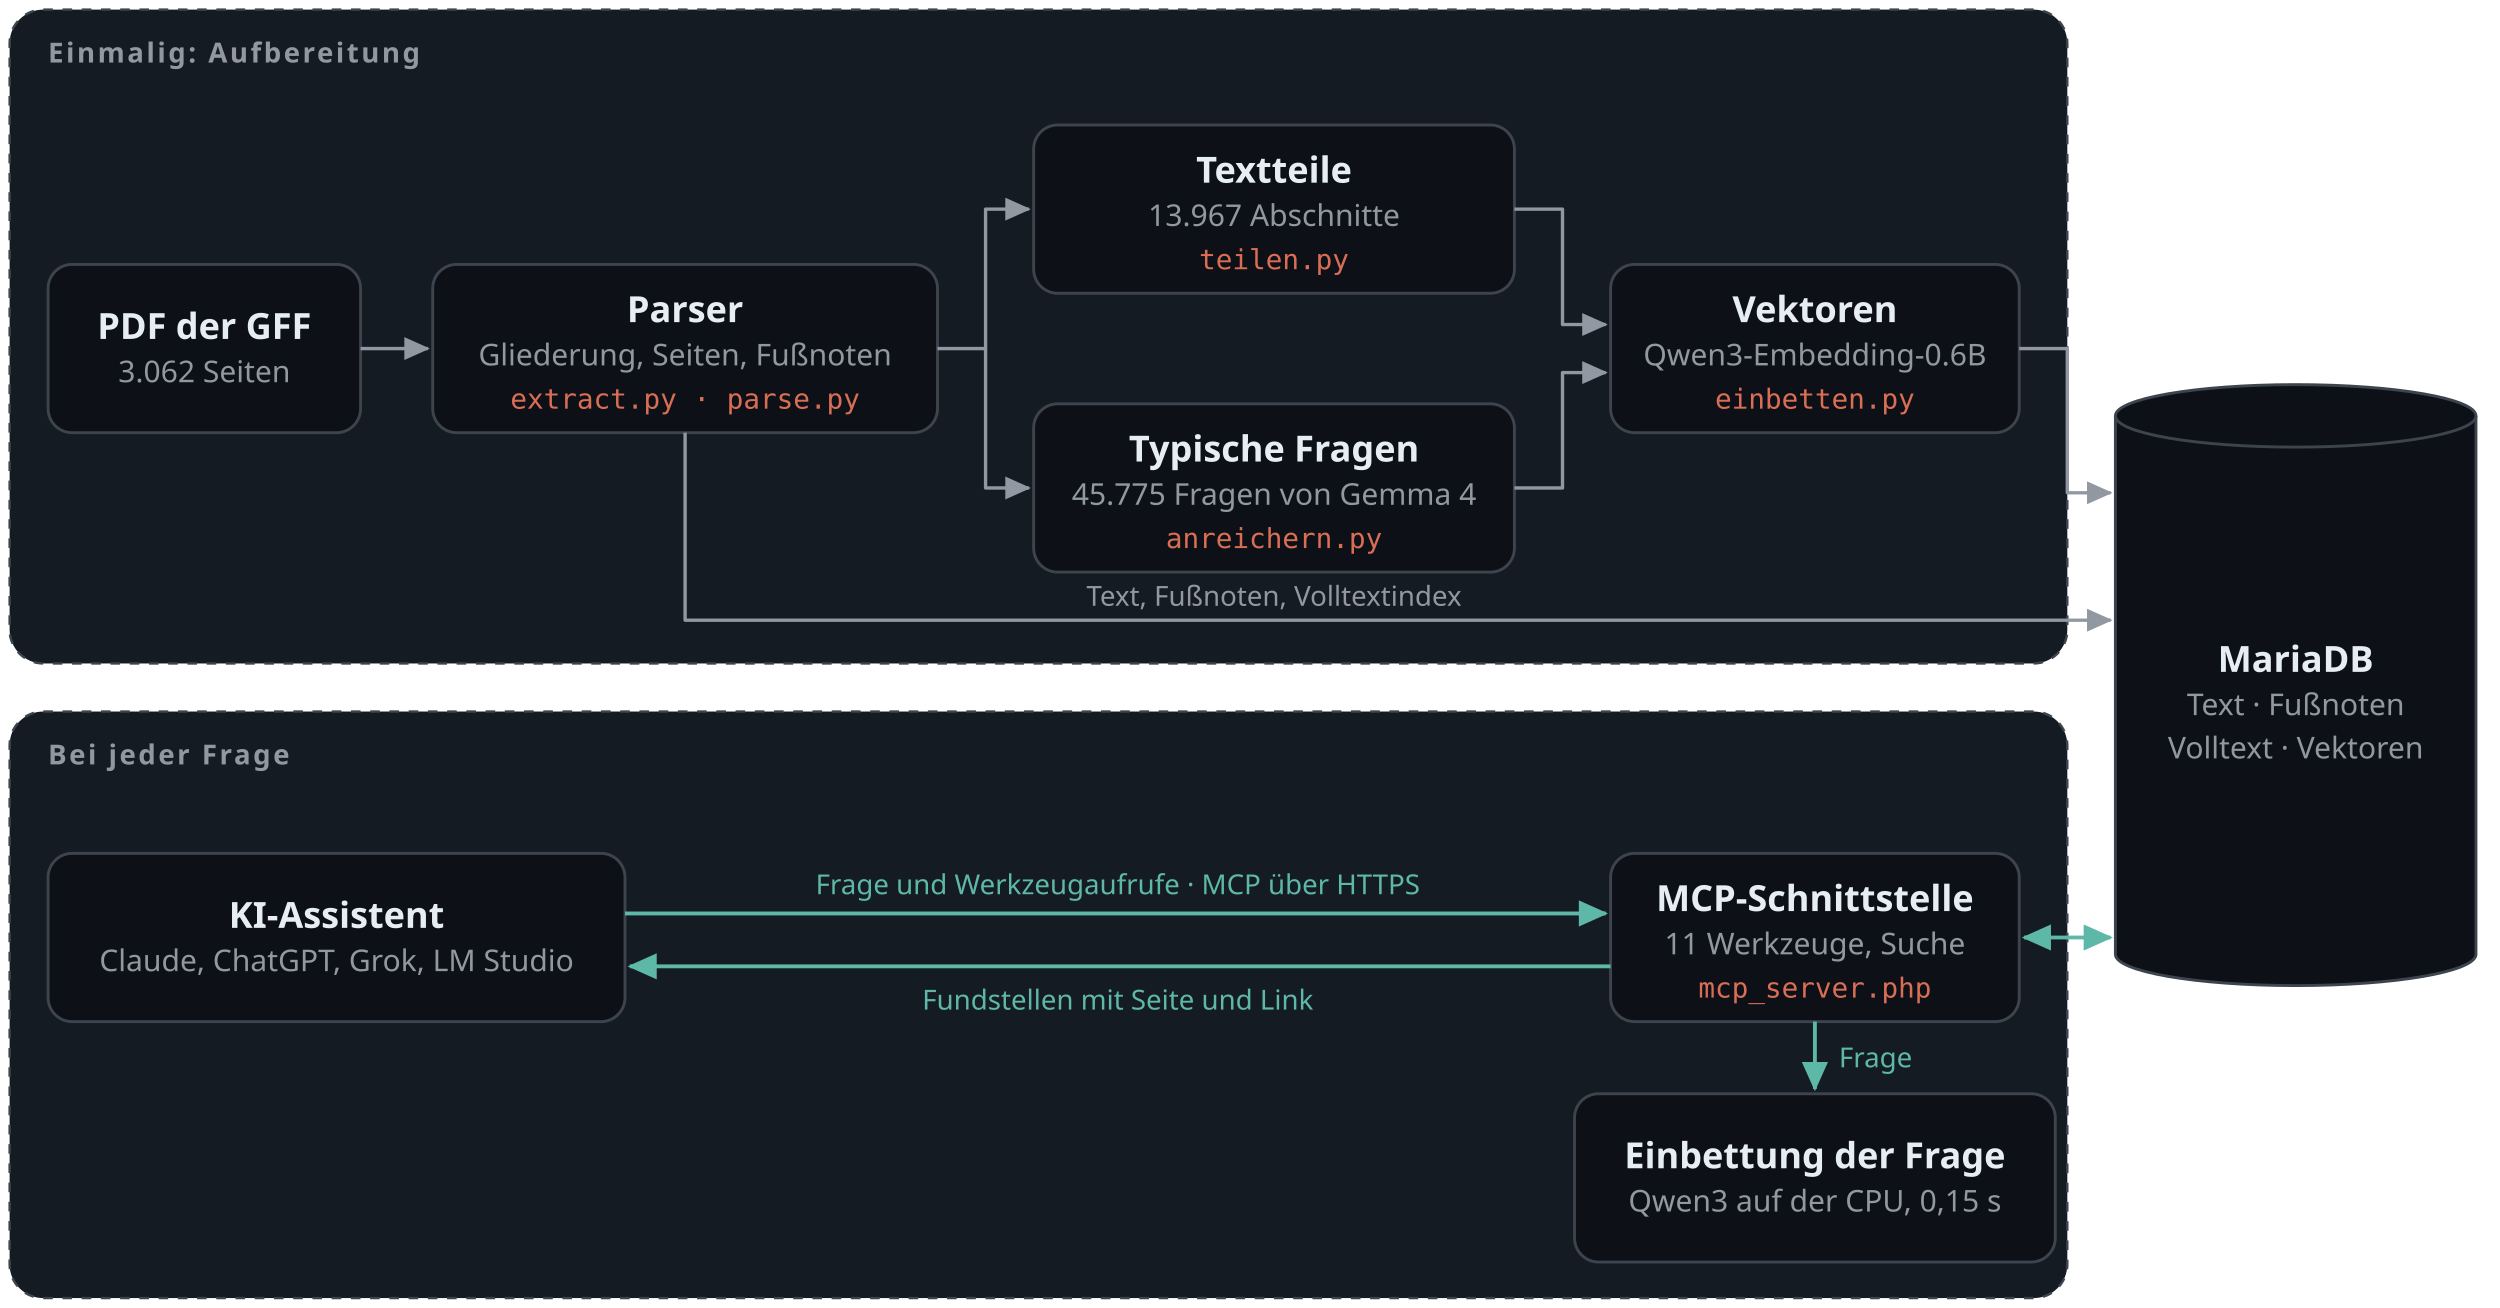
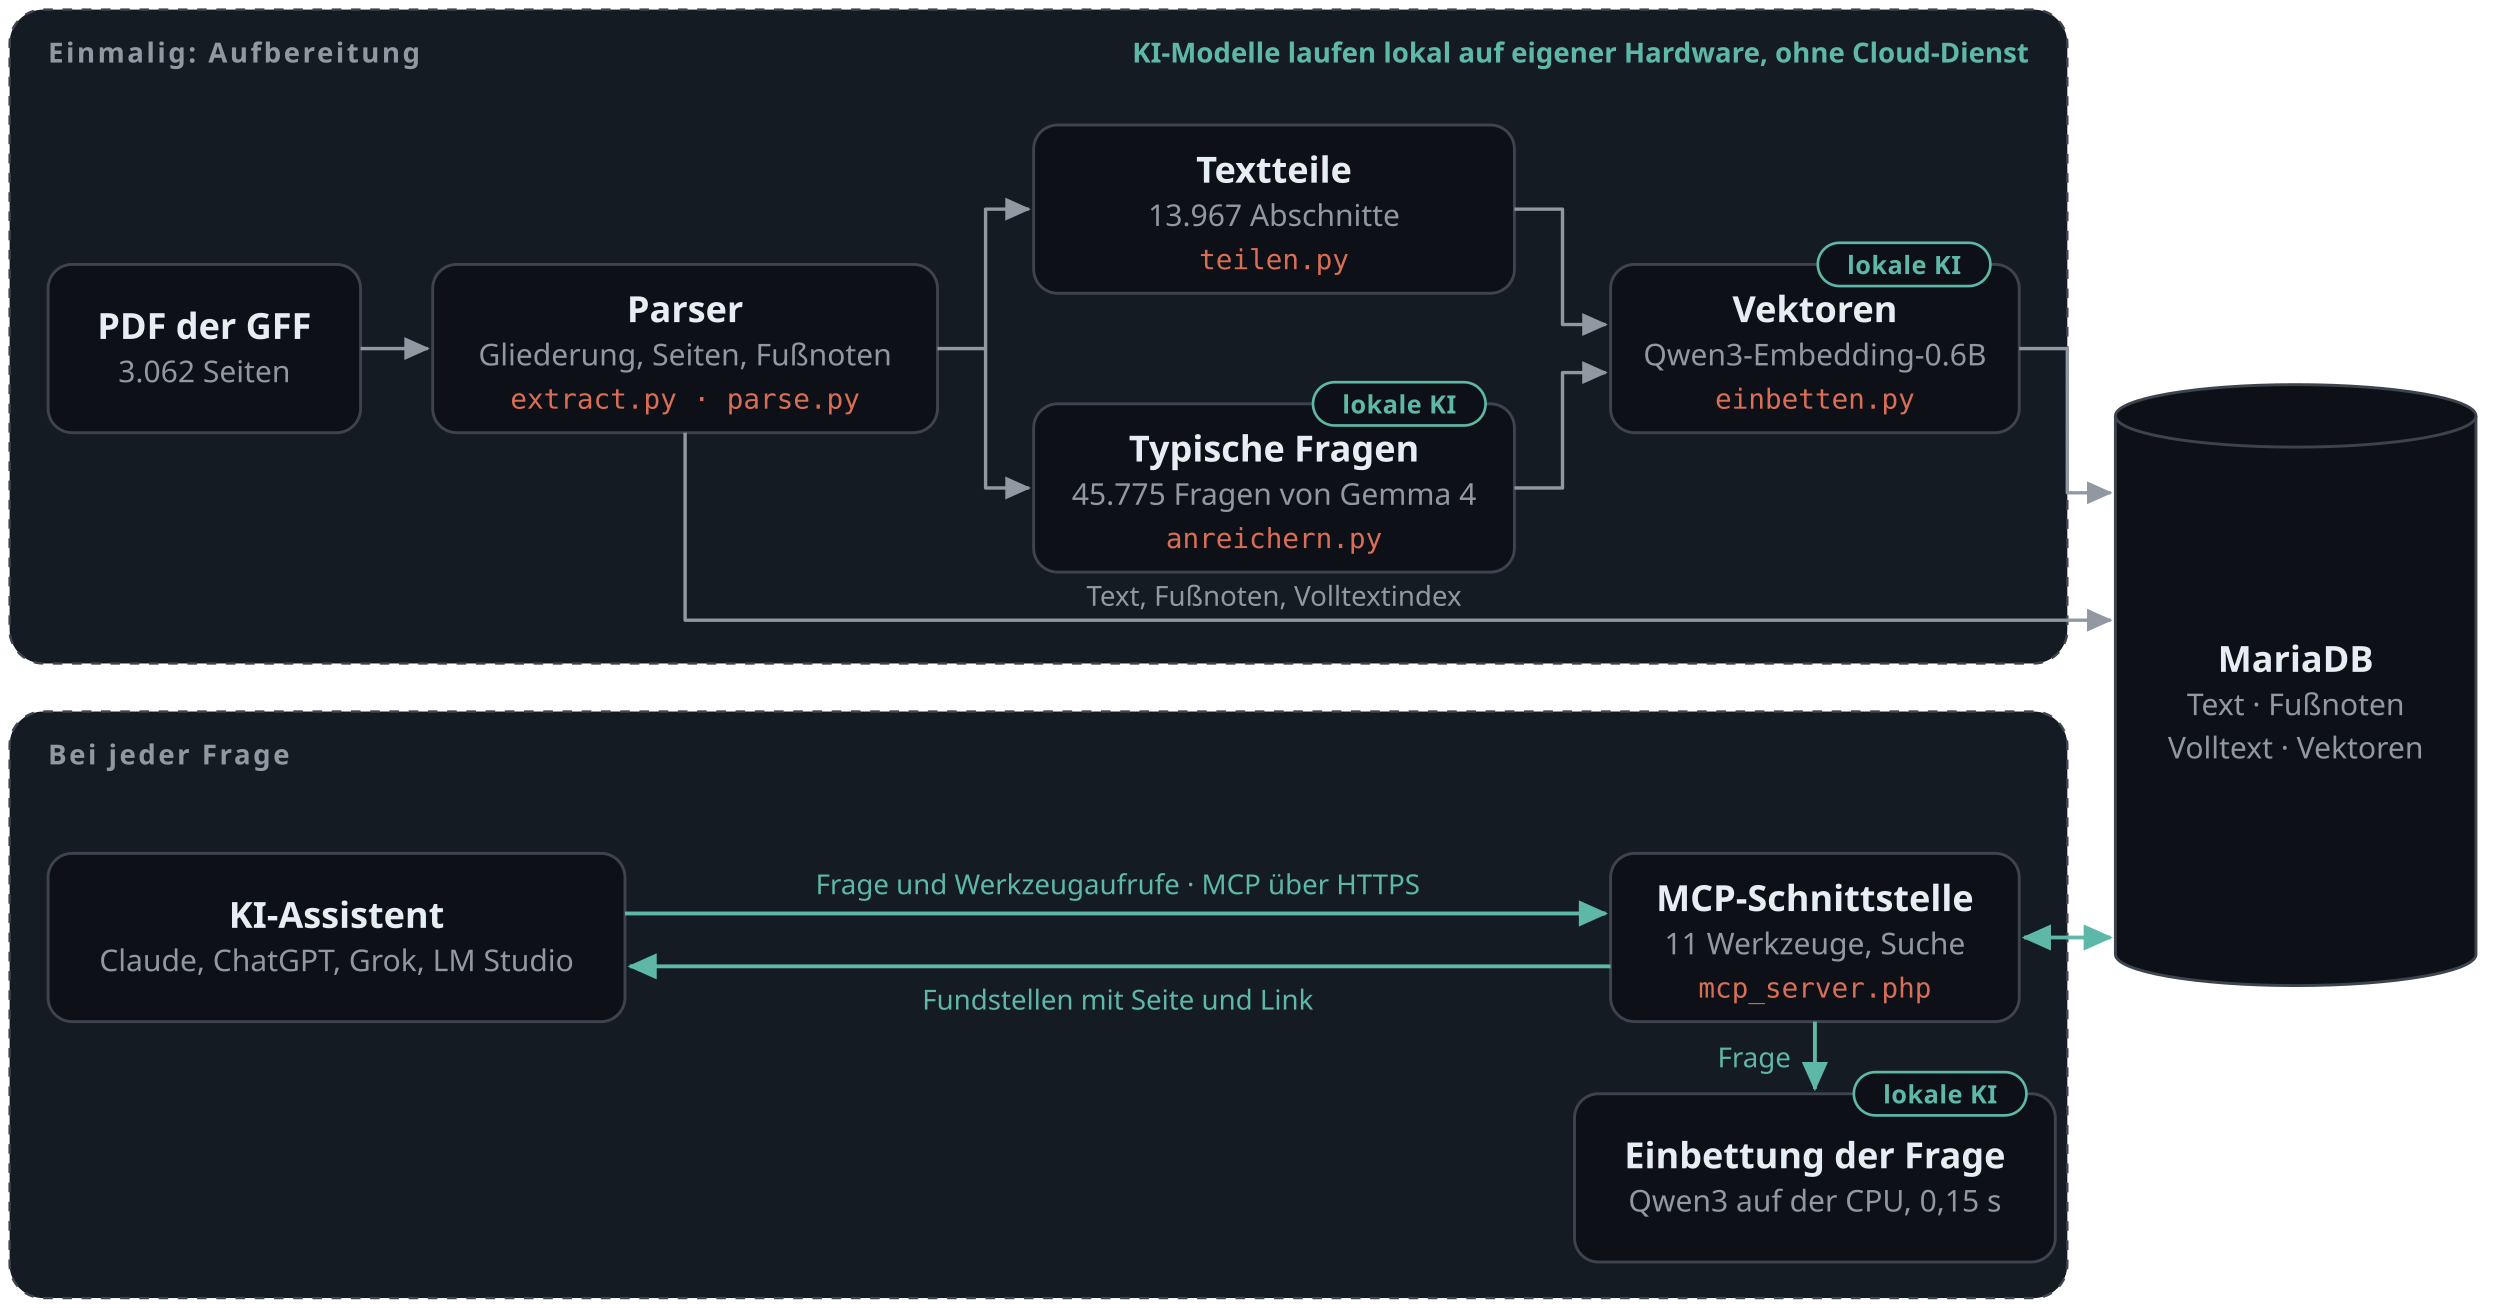
<svg xmlns="http://www.w3.org/2000/svg" viewBox="0 0 1040 544" class="d-quer" role="img" aria-labelledby="dq-titel dq-text">
  <style>
.d-bahn{fill:#151b23;stroke:#3d444d;stroke-dasharray:4 4}
.d-bahntitel{fill:#9198a1;font-size:11.5px;font-weight:600;letter-spacing:.09em;text-transform:uppercase}
.d-kasten{fill:#0d1117;stroke:#3d444d;stroke-width:1.2}
.d-t{fill:#e6edf3;font-size:15px;font-weight:600}
.d-d{fill:#9198a1;font-size:12.5px}
.d-f{fill:#da6e55;font-size:11.5px;font-family:ui-monospace,SFMono-Regular,"Cascadia Mono",Consolas,monospace}
.d-p{fill:none;stroke:#9198a1;stroke-width:1.4;stroke-linejoin:round}
.d-p.b{stroke:#5eb8a8;stroke-width:1.6}
.d-s{fill:#9198a1}.d-s.b{fill:#5eb8a8}
.d-l{fill:#9198a1;font-size:11.5px}.d-l.b{fill:#5eb8a8}
+ .d-chip{fill:#0d1117;stroke:#5eb8a8;stroke-width:1.1}
+ .d-chiptext{fill:#5eb8a8;font-size:10.5px;font-weight:600;letter-spacing:.02em}
+ .d-hinweis{fill:#5eb8a8;font-size:11.5px;font-weight:600}
text{font-family:-apple-system,BlinkMacSystemFont,"Segoe UI","Noto Sans",Helvetica,Arial,sans-serif}</style>
  <defs>
    <marker id="dq-s" viewBox="0 0 8 8" refX="7" refY="4" markerWidth="8" markerHeight="8" orient="auto-start-reverse">
      <path class="d-s" d="M0,0.6 L7.6,4 L0,7.4 z" />
    </marker>
    <marker id="dq-sb" viewBox="0 0 8 8" refX="7" refY="4" markerWidth="8" markerHeight="8" orient="auto-start-reverse">
      <path class="d-s b" d="M0,0.6 L7.6,4 L0,7.4 z" />
    </marker>
  </defs>
  <rect class="d-bahn" x="4" y="4" width="856" height="272" rx="14" />
  <text class="d-bahntitel" x="20" y="26">Einmalig: Aufbereitung</text>
  <rect class="d-bahn" x="4" y="296" width="856" height="244" rx="14" />
  <text class="d-bahntitel" x="20" y="318">Bei jeder Frage</text>
  <rect class="d-kasten" x="20" y="110" width="130" height="70" rx="10" />
  <text class="d-t" x="85" y="141" text-anchor="middle">PDF der GFF</text>
  <text class="d-d" x="85" y="159" text-anchor="middle">3.062 Seiten</text>
  <rect class="d-kasten" x="180" y="110" width="210" height="70" rx="10" />
  <text class="d-t" x="285" y="134" text-anchor="middle">Parser</text>
  <text class="d-d" x="285" y="152" text-anchor="middle">Gliederung, Seiten, Fußnoten</text>
  <text class="d-f" x="285" y="170" text-anchor="middle">extract.py · parse.py</text>
  <rect class="d-kasten" x="430" y="52" width="200" height="70" rx="10" />
  <text class="d-t" x="530" y="76" text-anchor="middle">Textteile</text>
  <text class="d-d" x="530" y="94" text-anchor="middle">13.967 Abschnitte</text>
  <text class="d-f" x="530" y="112" text-anchor="middle">teilen.py</text>
  <rect class="d-kasten" x="430" y="168" width="200" height="70" rx="10" />
  <text class="d-t" x="530" y="192" text-anchor="middle">Typische Fragen</text>
  <text class="d-d" x="530" y="210" text-anchor="middle">45.775 Fragen von Gemma 4</text>
  <text class="d-f" x="530" y="228" text-anchor="middle">anreichern.py</text>
  <rect class="d-kasten" x="670" y="110" width="170" height="70" rx="10" />
  <text class="d-t" x="755" y="134" text-anchor="middle">Vektoren</text>
  <text class="d-d" x="755" y="152" text-anchor="middle">Qwen3-Embedding-0.6B</text>
  <text class="d-f" x="755" y="170" text-anchor="middle">einbetten.py</text>
+   <rect class="d-chip" x="546.2" y="159" width="71.8" height="18" rx="9" />
+   <text class="d-chiptext" x="582.1" y="172" text-anchor="middle">lokale KI</text>
+   <rect class="d-chip" x="756.2" y="101" width="71.8" height="18" rx="9" />
+   <text class="d-chiptext" x="792.1" y="114" text-anchor="middle">lokale KI</text>
+   <text class="d-hinweis" x="844" y="26" text-anchor="end">KI-Modelle laufen lokal auf eigener Hardware, ohne Cloud-Dienst</text>
  <path class="d-kasten" d="M880,173 v224 a75,13 0 0 0 150,0 v-224" />
  <ellipse class="d-kasten" cx="955" cy="173" rx="75" ry="13" />
  <text class="d-t" x="955" y="279.5" text-anchor="middle">MariaDB</text>
  <text class="d-d" x="955" y="297.5" text-anchor="middle">Text · Fußnoten</text>
  <text class="d-d" x="955" y="315.5" text-anchor="middle">Volltext · Vektoren</text>
  <polyline class="d-p" points="150,145 178,145" marker-end="url(#dq-s)" />
  <polyline class="d-p" points="390,145 410,145 410,87 428,87" marker-end="url(#dq-s)" />
  <polyline class="d-p" points="410,145 410,203 428,203" marker-end="url(#dq-s)" />
  <polyline class="d-p" points="630,87 650,87 650,135 668,135" marker-end="url(#dq-s)" />
  <polyline class="d-p" points="630,203 650,203 650,155 668,155" marker-end="url(#dq-s)" />
  <polyline class="d-p" points="840,145 860,145 860,205 878,205" marker-end="url(#dq-s)" />
  <polyline class="d-p" points="285,180 285,258 878,258" marker-end="url(#dq-s)" />
  <text class="d-l" x="530" y="252" text-anchor="middle">Text, Fußnoten, Volltextindex</text>
  <rect class="d-kasten" x="20" y="355" width="240" height="70" rx="10" />
  <text class="d-t" x="140" y="386" text-anchor="middle">KI-Assistent</text>
  <text class="d-d" x="140" y="404" text-anchor="middle">Claude, ChatGPT, Grok, LM Studio</text>
  <rect class="d-kasten" x="670" y="355" width="170" height="70" rx="10" />
  <text class="d-t" x="755" y="379" text-anchor="middle">MCP-Schnittstelle</text>
  <text class="d-d" x="755" y="397" text-anchor="middle">11 Werkzeuge, Suche</text>
  <text class="d-f" x="755" y="415" text-anchor="middle">mcp_server.php</text>
  <rect class="d-kasten" x="655" y="455" width="200" height="70" rx="10" />
  <text class="d-t" x="755" y="486" text-anchor="middle">Einbettung der Frage</text>
  <text class="d-d" x="755" y="504" text-anchor="middle">Qwen3 auf der CPU, 0,15 s</text>
+   <rect class="d-chip" x="771.2" y="446" width="71.8" height="18" rx="9" />
+   <text class="d-chiptext" x="807.1" y="459" text-anchor="middle">lokale KI</text>
  <polyline class="d-p b" points="260,380 668,380" marker-end="url(#dq-sb)" />
  <polyline class="d-p b" points="670,402 262,402" marker-end="url(#dq-sb)" />
  <text class="d-l b" x="465" y="372" text-anchor="middle">Frage und Werkzeugaufrufe · MCP über HTTPS</text>
  <text class="d-l b" x="465" y="420" text-anchor="middle">Fundstellen mit Seite und Link</text>
  <polyline class="d-p b" points="842,390 878,390" marker-end="url(#dq-sb)" marker-start="url(#dq-sb)" />
  <polyline class="d-p b" points="755,425 755,453" marker-end="url(#dq-sb)" />
-   <text class="d-l b" x="765" y="444" text-anchor="start">Frage</text>
+   <text class="d-l b" x="745" y="444" text-anchor="end">Frage</text>
</svg>
